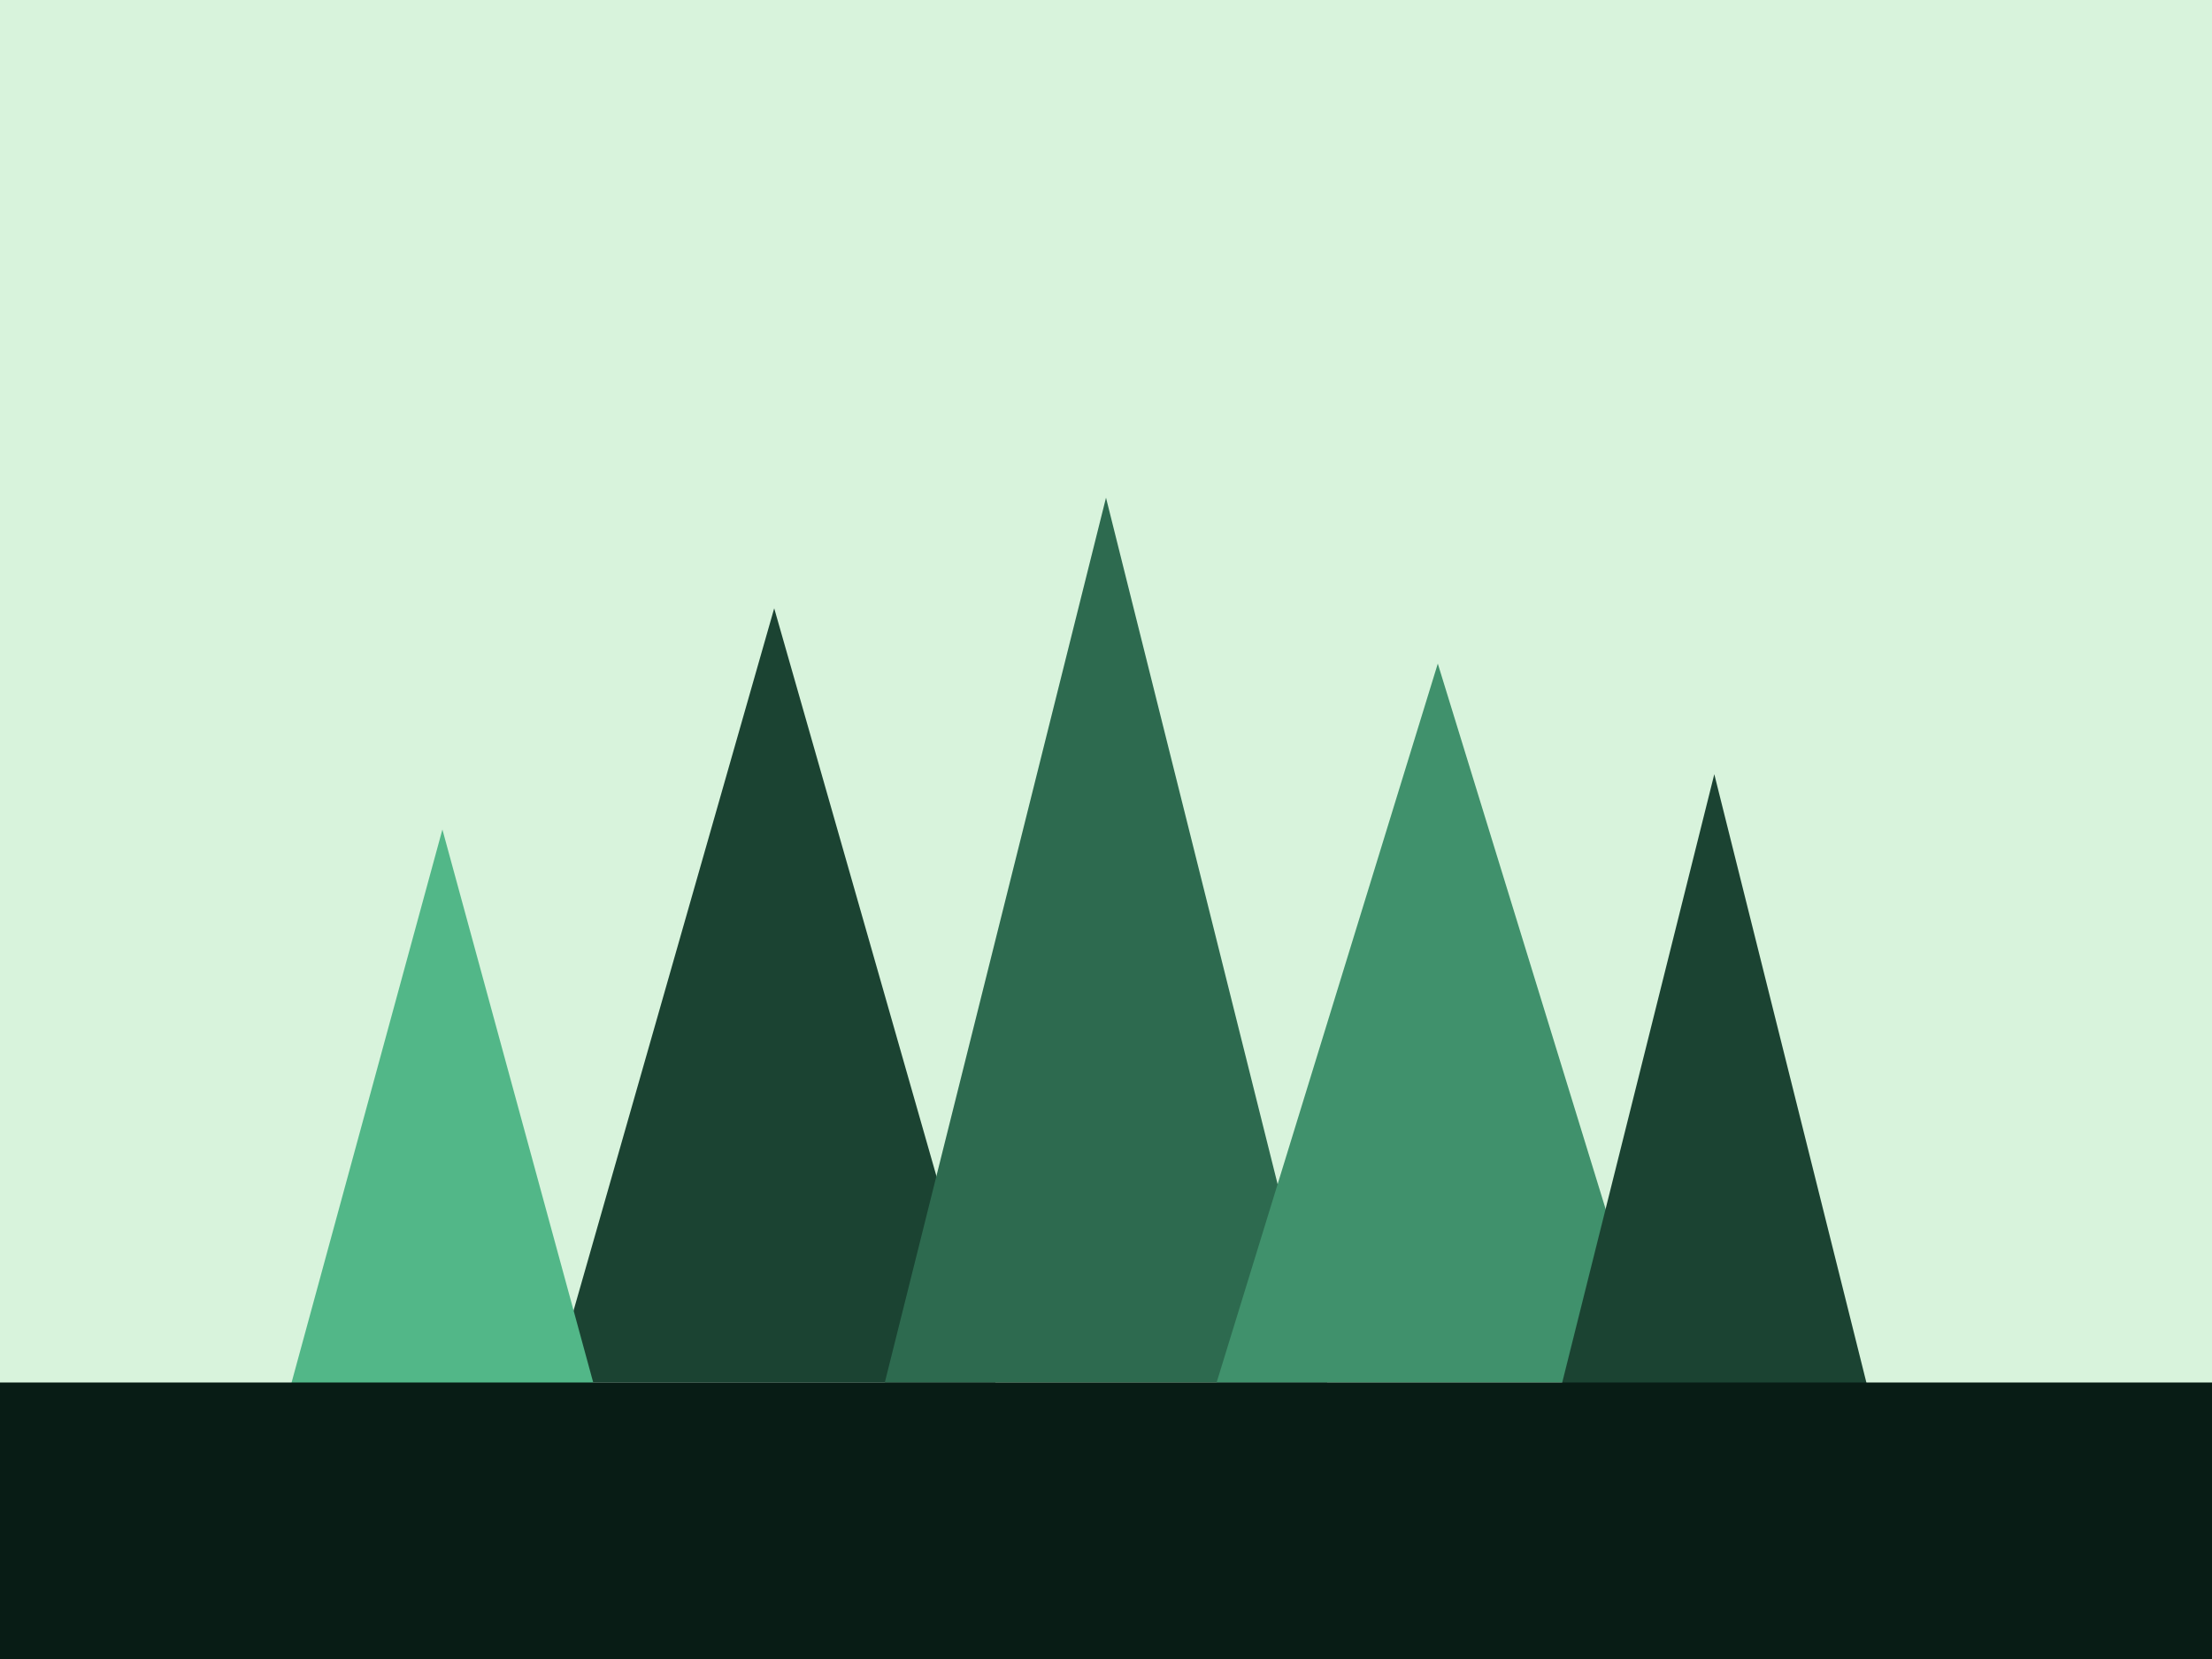
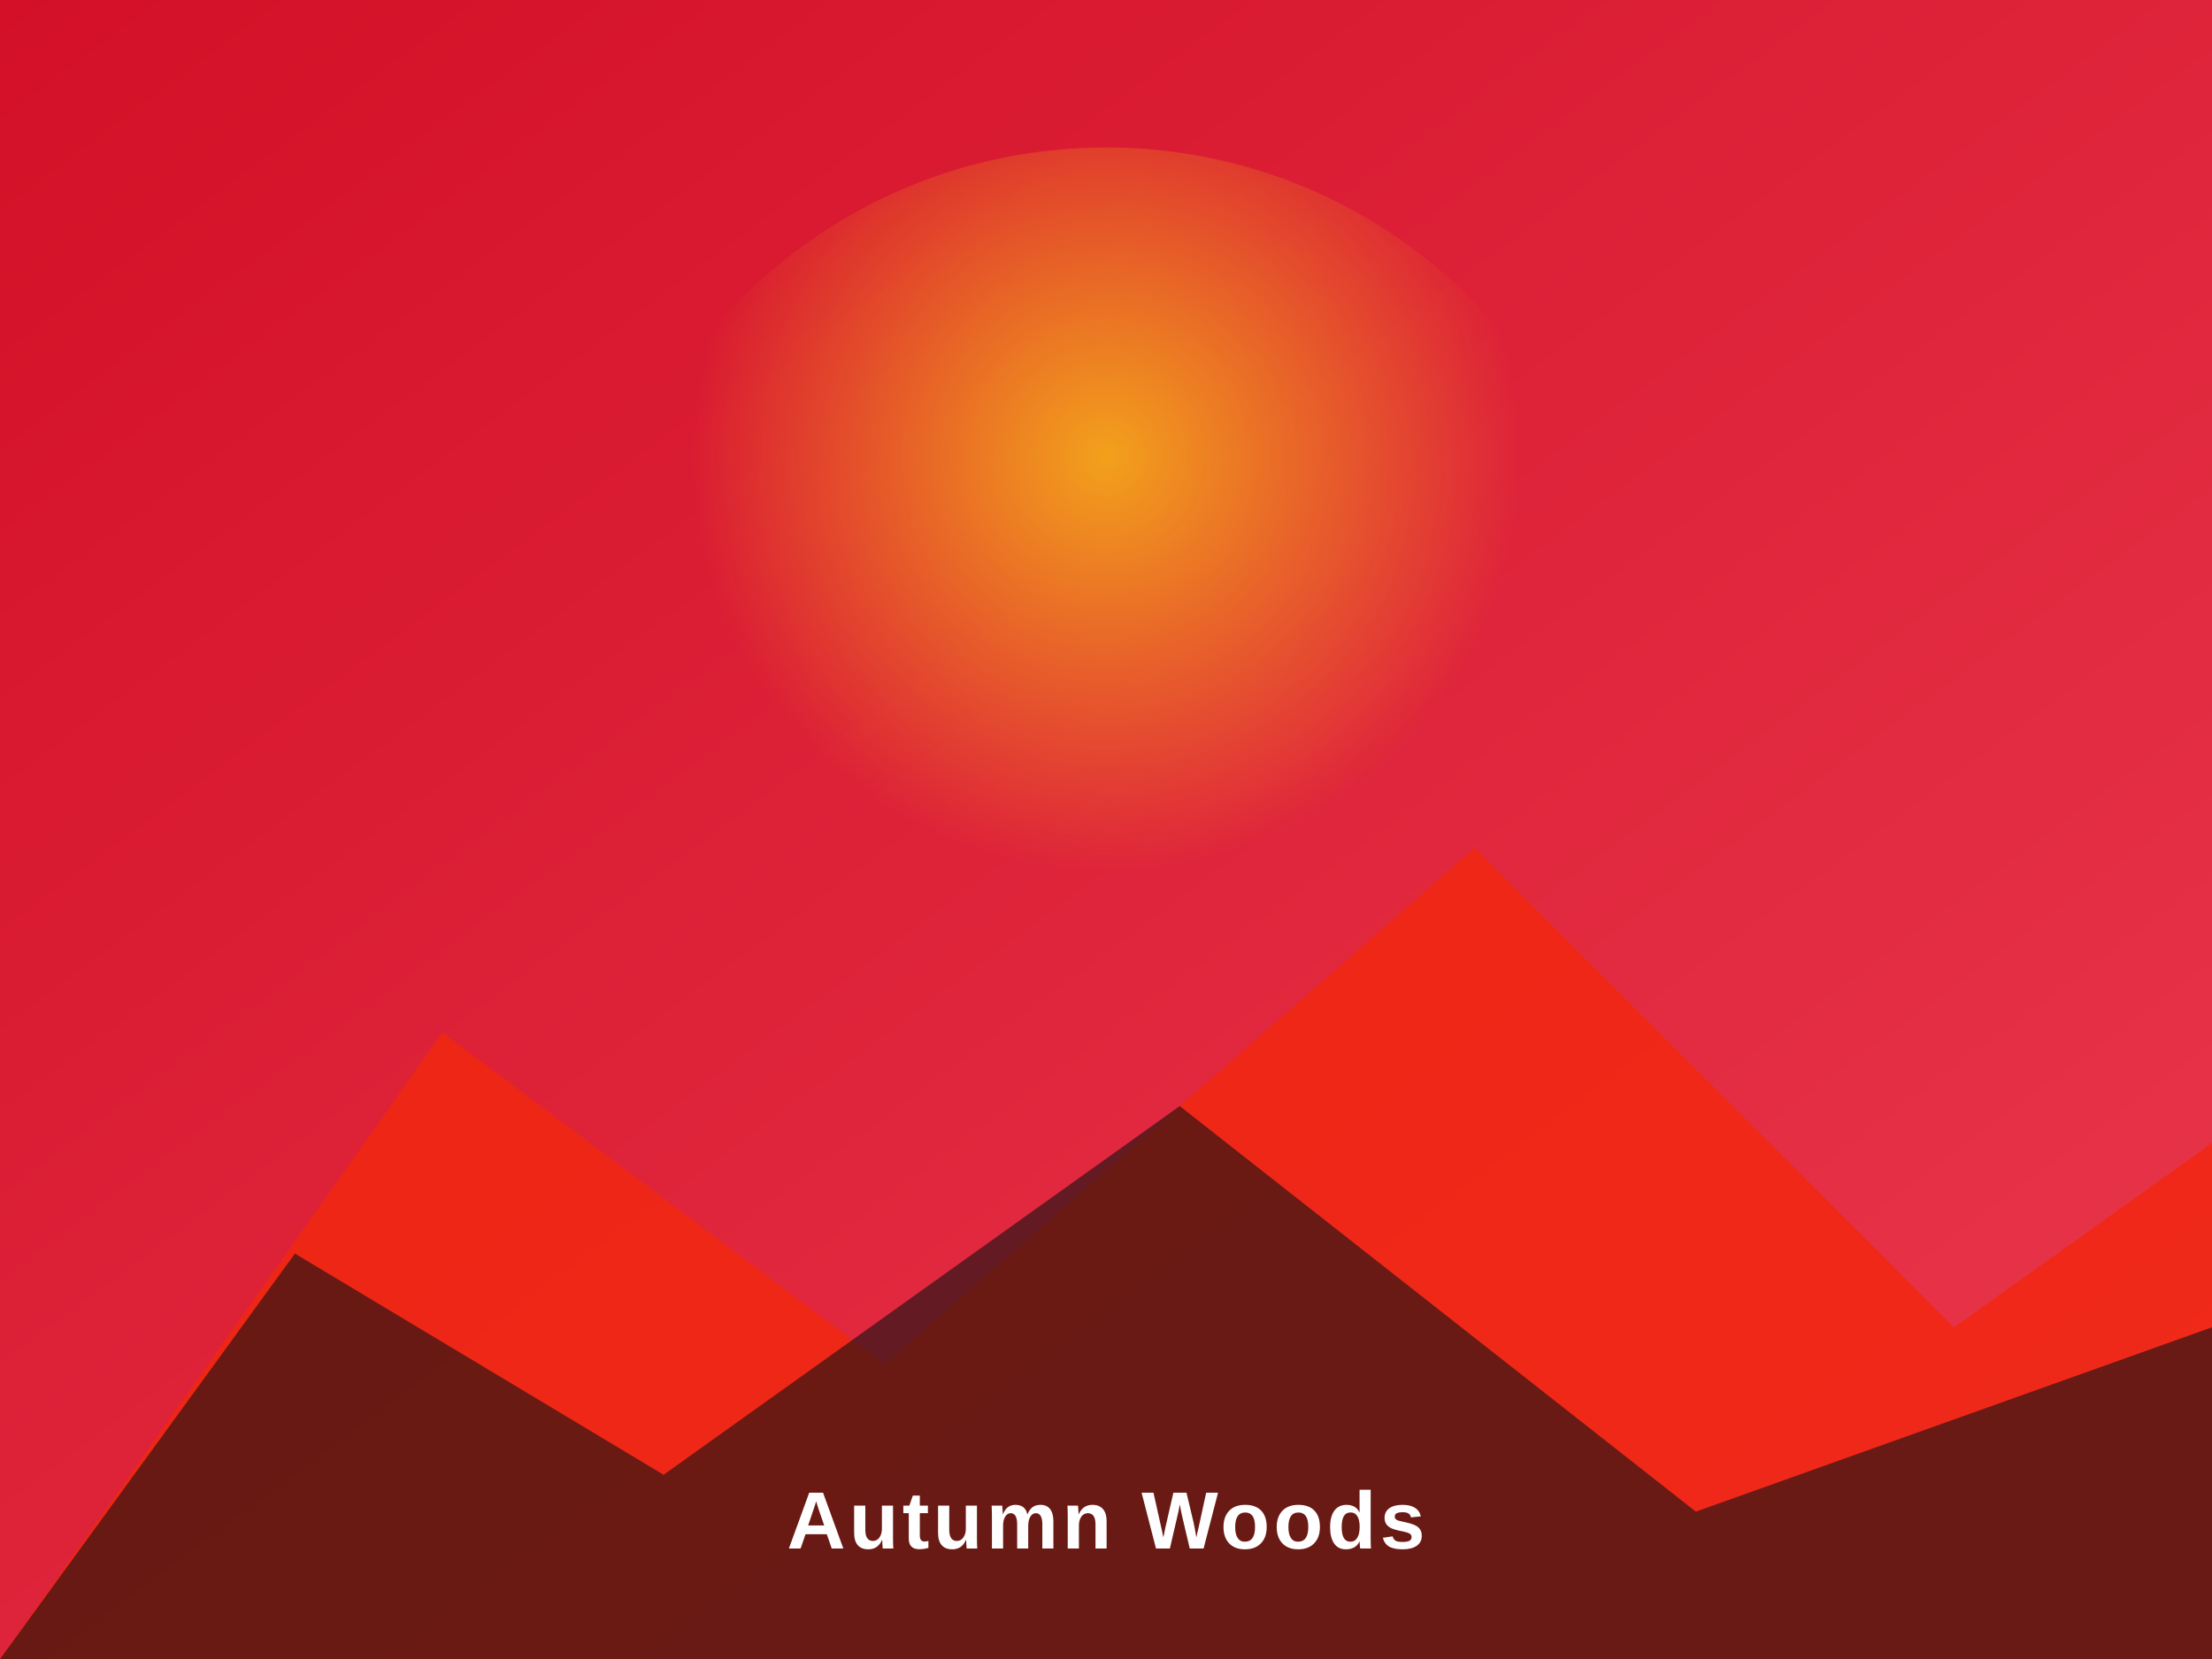
- <svg xmlns="http://www.w3.org/2000/svg" viewBox="0 0 400 300" width="400" height="300">
-   <rect width="400" height="300" fill="#d8f3dc" />
-   <polygon points="100,250 140,110 180,250" fill="#1b4332" />
-   <polygon points="160,250 200,90 240,250" fill="#2d6a4f" />
-   <polygon points="220,250 260,120 300,250" fill="#40916c" />
-   <polygon points="50,260 80,150 110,260" fill="#52b788" />
-   <polygon points="280,260 310,140 340,260" fill="#1b4332" />
-   <rect y="250" width="400" height="50" fill="#081c15" />
+ <svg xmlns="http://www.w3.org/2000/svg" viewBox="0 0 600 450" width="100%" height="100%" role="img" aria-label="Autumn Woods">
+   <defs>
+     <linearGradient id="grad_forest" x1="0%" y1="0%" x2="100%" y2="100%">
+       <stop offset="0%" stop-color="#d31027" />
+       <stop offset="100%" stop-color="#ea384d" />
+     </linearGradient>
+     <radialGradient id="sun_forest" cx="50%" cy="30%" r="40%">
+       <stop offset="0%" stop-color="#f5af19" stop-opacity="0.9" />
+       <stop offset="100%" stop-color="#f5af19" stop-opacity="0" />
+     </radialGradient>
+   </defs>
+   <rect width="600" height="450" fill="url(#grad_forest)" />
+   <circle cx="300" cy="180" r="140" fill="url(#sun_forest)" />
+   <path d="M0 450 L120 280 L240 370 L400 230 L530 360 L600 310 L600 450 Z" fill="#f12711" opacity="0.85" />
+   <path d="M0 450 L80 340 L180 400 L320 300 L460 410 L600 360 L600 450 Z" fill="#111111" opacity="0.6" />
+   <text x="300" y="420" font-family="Arial, sans-serif" font-size="22" font-weight="bold" fill="#ffffff" text-anchor="middle" letter-spacing="1">Autumn Woods</text>
</svg>
